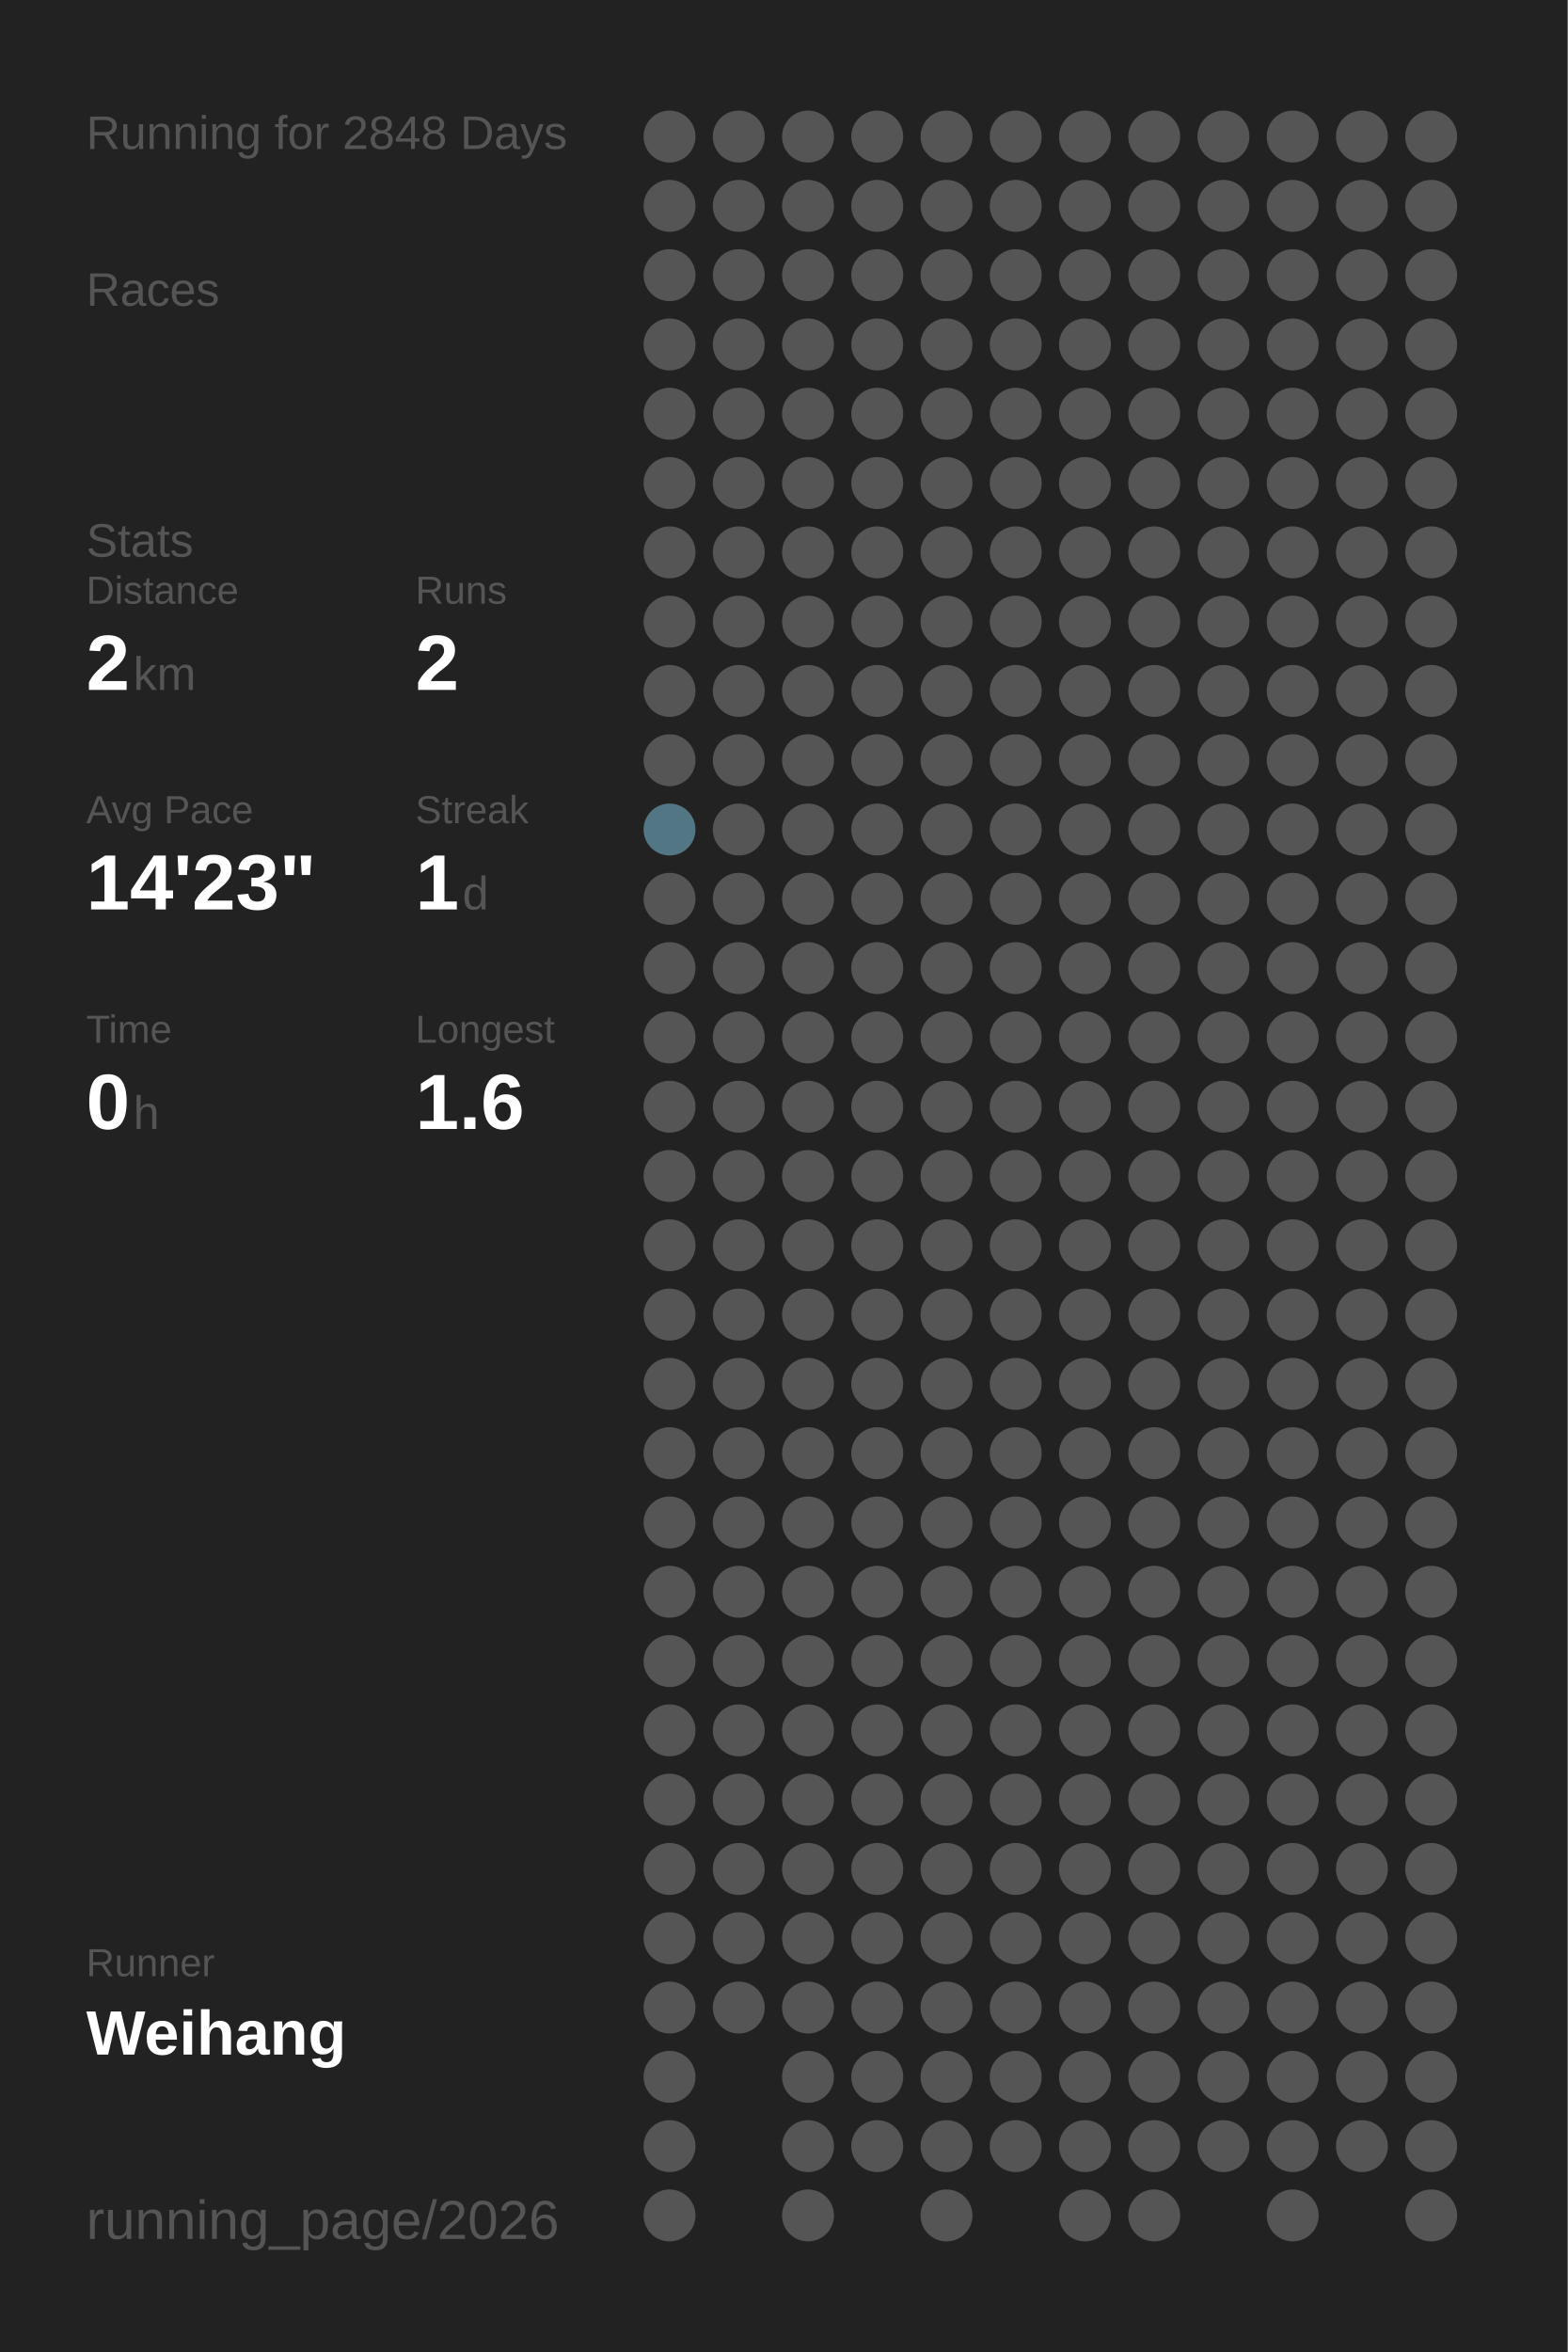
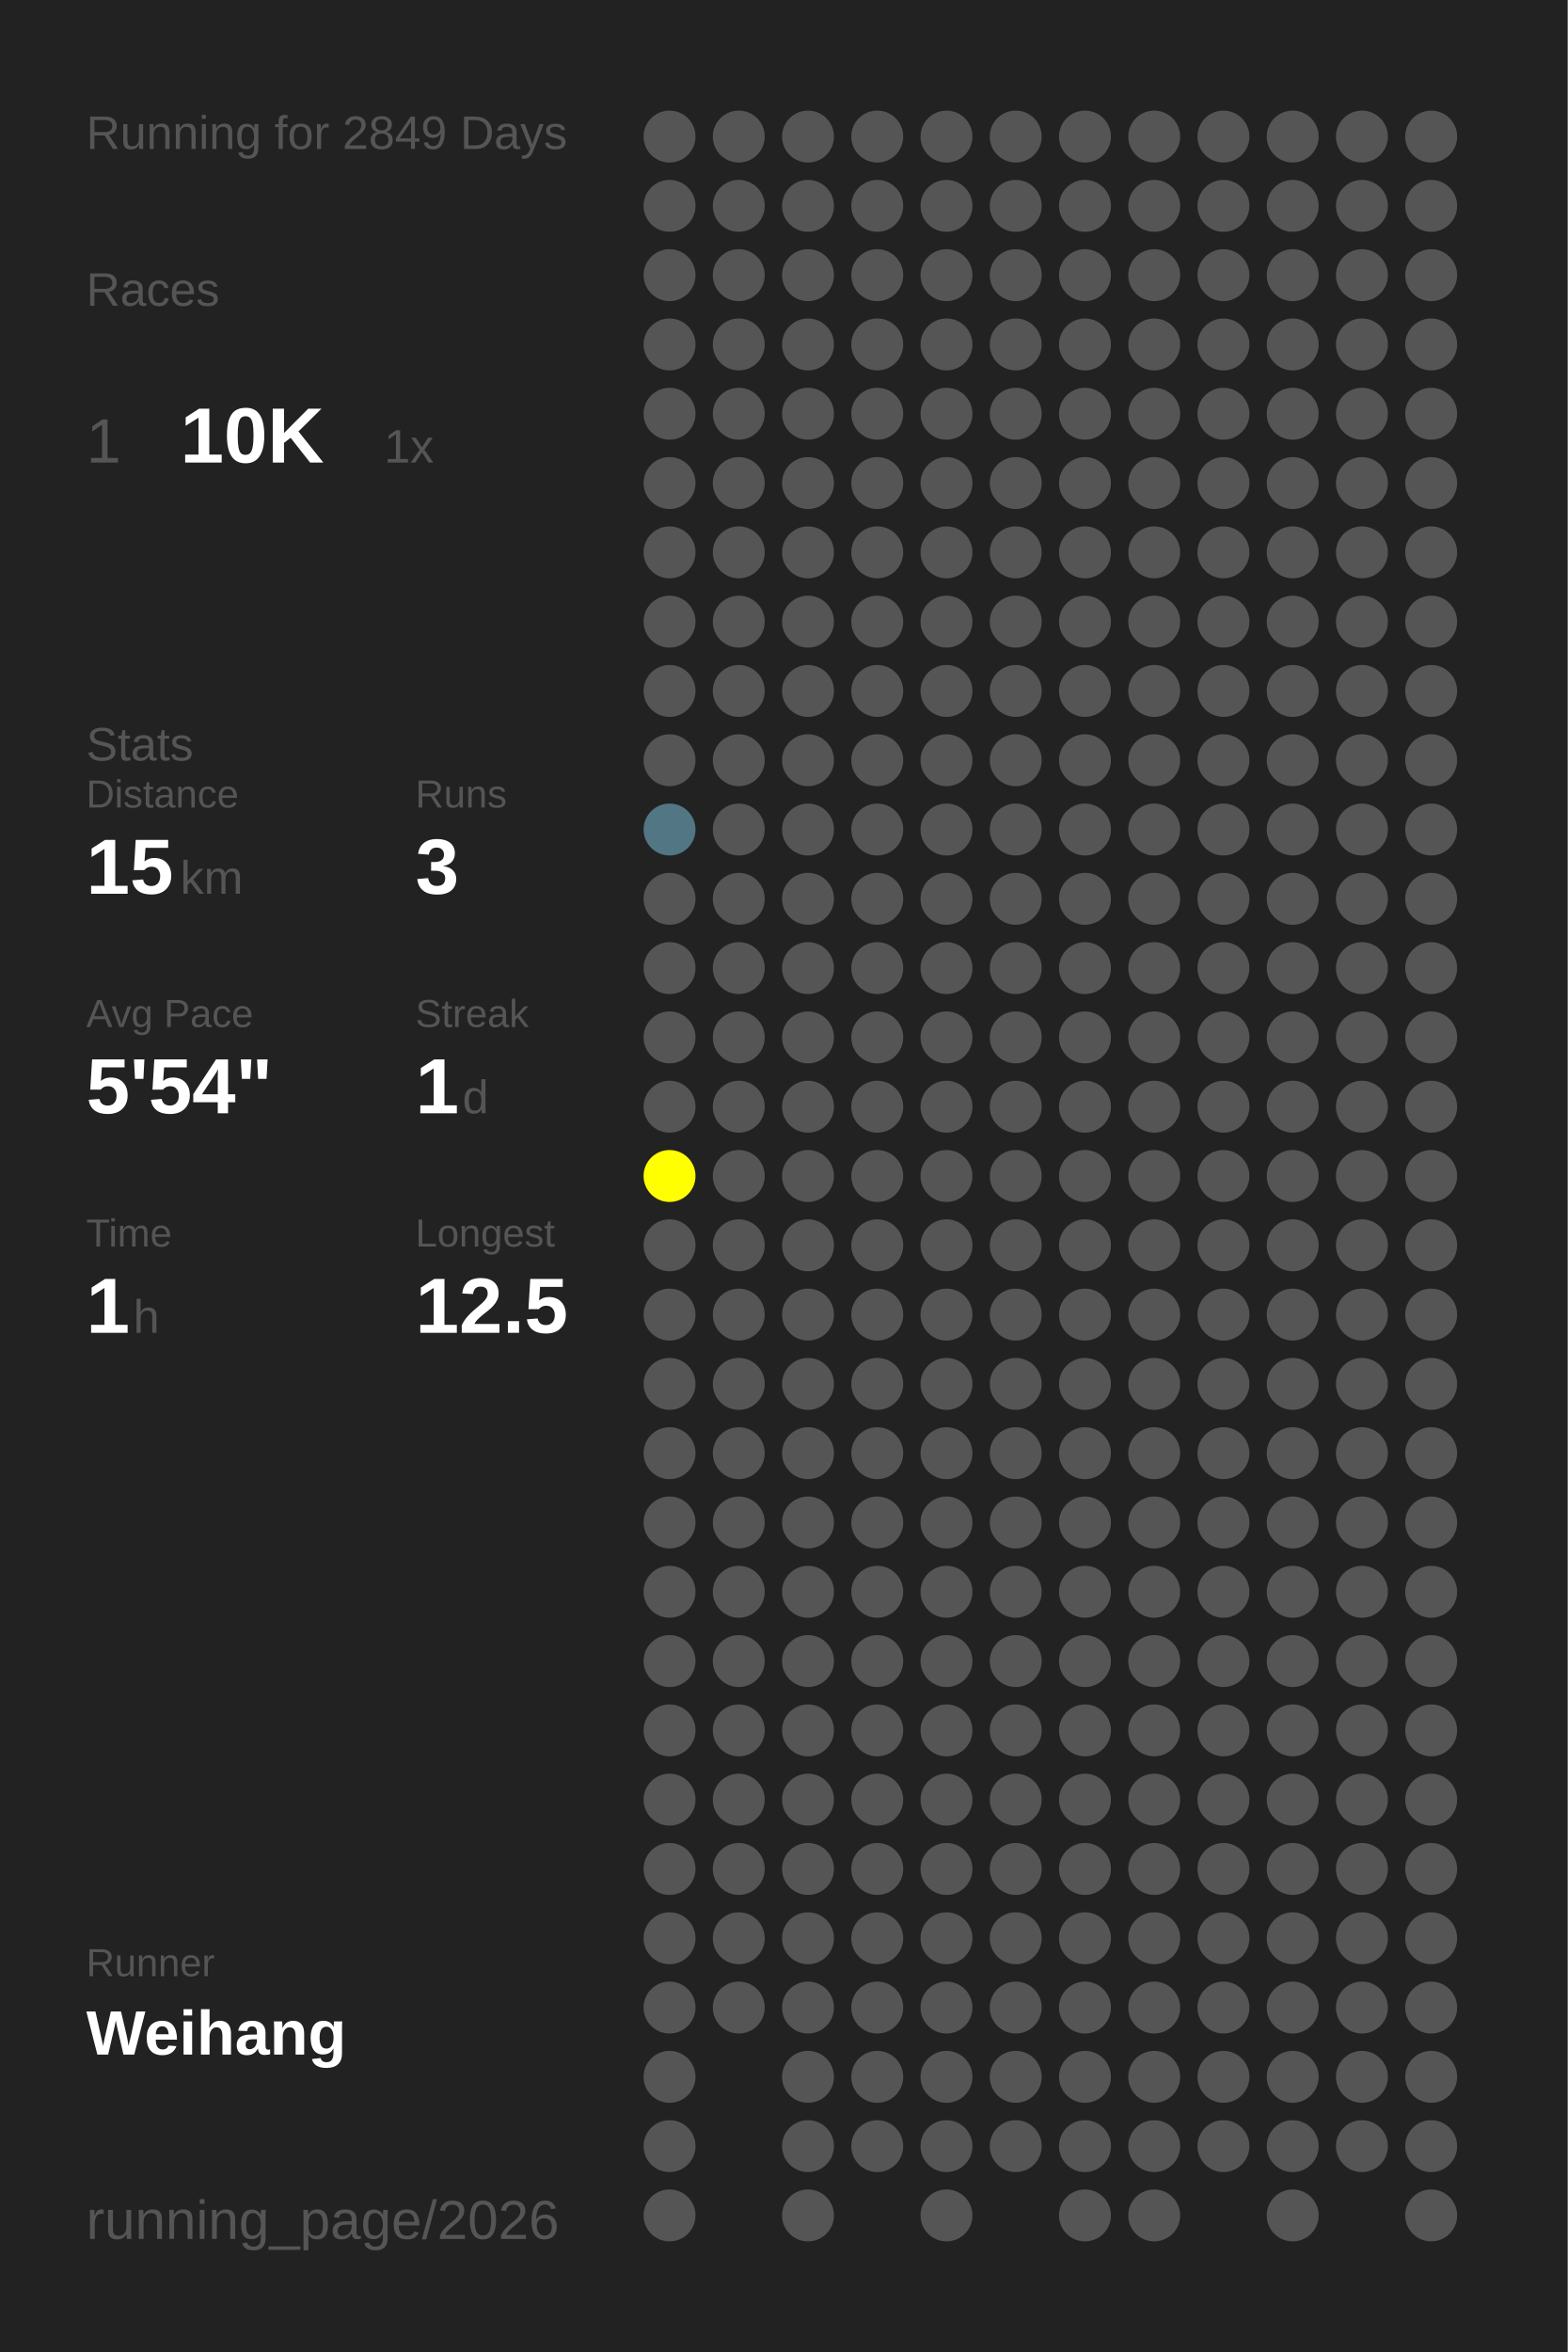
<svg xmlns="http://www.w3.org/2000/svg" baseProfile="full" height="300mm" version="1.1" viewBox="0,0,200,300" width="200mm">
  <defs />
  <rect fill="#222222" height="300" width="200" x="0" y="0" />
-   <text fill="#555555" style="font-size:6px; font-family:Arial;" x="11" y="19">Running for 2848 Days</text>
+   <text fill="#555555" style="font-size:6px; font-family:Arial;" x="11" y="19">Running for 2849 Days</text>
  <text fill="#555555" style="font-size:6px; font-family:Arial;" x="11" y="39">Races</text>
-   <text fill="#555555" style="font-size:6px; font-family:Arial;" x="11" y="71">Stats</text>
-   <text fill="#555555" style="font-size:5px; font-family:Arial;" x="11" y="77">Distance</text>
-   <text fill="#FFFFFF" style="font-size:10px; font-family:Arial; font-weight:bold;" x="11" y="88">2</text>
-   <text fill="#555555" style="font-size:6px; font-family:Arial;" x="17" y="88">km</text>
-   <text fill="#555555" style="font-size:5px; font-family:Arial;" x="53" y="77">Runs</text>
-   <text fill="#FFFFFF" style="font-size:10px; font-family:Arial; font-weight:bold;" x="53" y="88">2</text>
-   <text fill="#555555" style="font-size:5px; font-family:Arial;" x="11" y="105">Avg Pace</text>
-   <text fill="#FFFFFF" style="font-size:10px; font-family:Arial; font-weight:bold;" x="11" y="116">14'23"</text>
-   <text fill="#555555" style="font-size:5px; font-family:Arial;" x="53" y="105">Streak</text>
-   <text fill="#FFFFFF" style="font-size:10px; font-family:Arial; font-weight:bold;" x="53" y="116">1</text>
-   <text fill="#555555" style="font-size:6px; font-family:Arial;" x="59" y="116">d</text>
-   <text fill="#555555" style="font-size:5px; font-family:Arial;" x="11" y="133">Time</text>
-   <text fill="#FFFFFF" style="font-size:10px; font-family:Arial; font-weight:bold;" x="11" y="144">0</text>
-   <text fill="#555555" style="font-size:6px; font-family:Arial;" x="17" y="144">h</text>
-   <text fill="#555555" style="font-size:5px; font-family:Arial;" x="53" y="133">Longest</text>
-   <text fill="#FFFFFF" style="font-size:10px; font-family:Arial; font-weight:bold;" x="53" y="144">1.6</text>
+   <text fill="#555555" style="font-size:8px; font-family:Arial;" x="11" y="59">1</text>
+   <text fill="#FFFFFF" style="font-size:10px; font-family:Arial; font-weight:bold;" x="23" y="59">10K</text>
+   <text fill="#555555" style="font-size:6px; font-family:Arial;" x="49" y="59">1x</text>
+   <text fill="#555555" style="font-size:6px; font-family:Arial;" x="11" y="97">Stats</text>
+   <text fill="#555555" style="font-size:5px; font-family:Arial;" x="11" y="103">Distance</text>
+   <text fill="#FFFFFF" style="font-size:10px; font-family:Arial; font-weight:bold;" x="11" y="114">15</text>
+   <text fill="#555555" style="font-size:6px; font-family:Arial;" x="23" y="114">km</text>
+   <text fill="#555555" style="font-size:5px; font-family:Arial;" x="53" y="103">Runs</text>
+   <text fill="#FFFFFF" style="font-size:10px; font-family:Arial; font-weight:bold;" x="53" y="114">3</text>
+   <text fill="#555555" style="font-size:5px; font-family:Arial;" x="11" y="131">Avg Pace</text>
+   <text fill="#FFFFFF" style="font-size:10px; font-family:Arial; font-weight:bold;" x="11" y="142">5'54"</text>
+   <text fill="#555555" style="font-size:5px; font-family:Arial;" x="53" y="131">Streak</text>
+   <text fill="#FFFFFF" style="font-size:10px; font-family:Arial; font-weight:bold;" x="53" y="142">1</text>
+   <text fill="#555555" style="font-size:6px; font-family:Arial;" x="59" y="142">d</text>
+   <text fill="#555555" style="font-size:5px; font-family:Arial;" x="11" y="159">Time</text>
+   <text fill="#FFFFFF" style="font-size:10px; font-family:Arial; font-weight:bold;" x="11" y="170">1</text>
+   <text fill="#555555" style="font-size:6px; font-family:Arial;" x="17" y="170">h</text>
+   <text fill="#555555" style="font-size:5px; font-family:Arial;" x="53" y="159">Longest</text>
+   <text fill="#FFFFFF" style="font-size:10px; font-family:Arial; font-weight:bold;" x="53" y="170">12.5</text>
  <text fill="#555555" style="font-size:5px; font-family:Arial;" x="11" y="252.065">Runner</text>
  <text fill="#FFFFFF" style="font-size:8px; font-family:Arial; font-weight:bold;" x="11" y="262.065">Weihang</text>
  <text fill="#555555" style="font-size:7px; font-family:Arial;" x="11" y="285.581">running_page/2026</text>
  <circle cx="85.417" cy="17.419" fill="#555555" r="3.312" />
  <circle cx="85.417" cy="26.258" fill="#555555" r="3.312" />
  <circle cx="85.417" cy="35.097" fill="#555555" r="3.312" />
  <circle cx="85.417" cy="43.935" fill="#555555" r="3.312" />
  <circle cx="85.417" cy="52.774" fill="#555555" r="3.312" />
  <circle cx="85.417" cy="61.613" fill="#555555" r="3.312" />
  <circle cx="85.417" cy="70.452" fill="#555555" r="3.312" />
  <circle cx="85.417" cy="79.29" fill="#555555" r="3.312" />
  <circle cx="85.417" cy="88.129" fill="#555555" r="3.312" />
  <circle cx="85.417" cy="96.968" fill="#555555" r="3.312" />
  <circle cx="85.417" cy="105.806" fill="#527683" r="3.312" />
  <circle cx="85.417" cy="114.645" fill="#555555" r="3.312" />
  <circle cx="85.417" cy="123.484" fill="#555555" r="3.312" />
  <circle cx="85.417" cy="132.323" fill="#555555" r="3.312" />
  <circle cx="85.417" cy="141.161" fill="#555555" r="3.312" />
-   <circle cx="85.417" cy="150" fill="#555555" r="3.312" />
+   <circle cx="85.417" cy="150" fill="#FFFF00" r="3.312" />
  <circle cx="85.417" cy="158.839" fill="#555555" r="3.312" />
  <circle cx="85.417" cy="167.677" fill="#555555" r="3.312" />
  <circle cx="85.417" cy="176.516" fill="#555555" r="3.312" />
  <circle cx="85.417" cy="185.355" fill="#555555" r="3.312" />
  <circle cx="85.417" cy="194.194" fill="#555555" r="3.312" />
  <circle cx="85.417" cy="203.032" fill="#555555" r="3.312" />
  <circle cx="85.417" cy="211.871" fill="#555555" r="3.312" />
  <circle cx="85.417" cy="220.71" fill="#555555" r="3.312" />
  <circle cx="85.417" cy="229.548" fill="#555555" r="3.312" />
  <circle cx="85.417" cy="238.387" fill="#555555" r="3.312" />
  <circle cx="85.417" cy="247.226" fill="#555555" r="3.312" />
  <circle cx="85.417" cy="256.065" fill="#555555" r="3.312" />
  <circle cx="85.417" cy="264.903" fill="#555555" r="3.312" />
  <circle cx="85.417" cy="273.742" fill="#555555" r="3.312" />
  <circle cx="85.417" cy="282.581" fill="#555555" r="3.312" />
  <circle cx="94.25" cy="17.419" fill="#555555" r="3.312" />
  <circle cx="94.25" cy="26.258" fill="#555555" r="3.312" />
  <circle cx="94.25" cy="35.097" fill="#555555" r="3.312" />
  <circle cx="94.25" cy="43.935" fill="#555555" r="3.312" />
  <circle cx="94.25" cy="52.774" fill="#555555" r="3.312" />
  <circle cx="94.25" cy="61.613" fill="#555555" r="3.312" />
  <circle cx="94.25" cy="70.452" fill="#555555" r="3.312" />
  <circle cx="94.25" cy="79.29" fill="#555555" r="3.312" />
  <circle cx="94.25" cy="88.129" fill="#555555" r="3.312" />
  <circle cx="94.25" cy="96.968" fill="#555555" r="3.312" />
  <circle cx="94.25" cy="105.806" fill="#555555" r="3.312" />
  <circle cx="94.25" cy="114.645" fill="#555555" r="3.312" />
  <circle cx="94.25" cy="123.484" fill="#555555" r="3.312" />
  <circle cx="94.25" cy="132.323" fill="#555555" r="3.312" />
  <circle cx="94.25" cy="141.161" fill="#555555" r="3.312" />
  <circle cx="94.25" cy="150" fill="#555555" r="3.312" />
  <circle cx="94.25" cy="158.839" fill="#555555" r="3.312" />
  <circle cx="94.25" cy="167.677" fill="#555555" r="3.312" />
  <circle cx="94.25" cy="176.516" fill="#555555" r="3.312" />
  <circle cx="94.25" cy="185.355" fill="#555555" r="3.312" />
  <circle cx="94.25" cy="194.194" fill="#555555" r="3.312" />
  <circle cx="94.25" cy="203.032" fill="#555555" r="3.312" />
  <circle cx="94.25" cy="211.871" fill="#555555" r="3.312" />
  <circle cx="94.25" cy="220.71" fill="#555555" r="3.312" />
  <circle cx="94.25" cy="229.548" fill="#555555" r="3.312" />
  <circle cx="94.25" cy="238.387" fill="#555555" r="3.312" />
  <circle cx="94.25" cy="247.226" fill="#555555" r="3.312" />
  <circle cx="94.25" cy="256.065" fill="#555555" r="3.312" />
  <circle cx="103.083" cy="17.419" fill="#555555" r="3.312" />
  <circle cx="103.083" cy="26.258" fill="#555555" r="3.312" />
  <circle cx="103.083" cy="35.097" fill="#555555" r="3.312" />
  <circle cx="103.083" cy="43.935" fill="#555555" r="3.312" />
  <circle cx="103.083" cy="52.774" fill="#555555" r="3.312" />
  <circle cx="103.083" cy="61.613" fill="#555555" r="3.312" />
  <circle cx="103.083" cy="70.452" fill="#555555" r="3.312" />
  <circle cx="103.083" cy="79.29" fill="#555555" r="3.312" />
  <circle cx="103.083" cy="88.129" fill="#555555" r="3.312" />
  <circle cx="103.083" cy="96.968" fill="#555555" r="3.312" />
  <circle cx="103.083" cy="105.806" fill="#555555" r="3.312" />
  <circle cx="103.083" cy="114.645" fill="#555555" r="3.312" />
  <circle cx="103.083" cy="123.484" fill="#555555" r="3.312" />
  <circle cx="103.083" cy="132.323" fill="#555555" r="3.312" />
  <circle cx="103.083" cy="141.161" fill="#555555" r="3.312" />
  <circle cx="103.083" cy="150" fill="#555555" r="3.312" />
  <circle cx="103.083" cy="158.839" fill="#555555" r="3.312" />
  <circle cx="103.083" cy="167.677" fill="#555555" r="3.312" />
  <circle cx="103.083" cy="176.516" fill="#555555" r="3.312" />
  <circle cx="103.083" cy="185.355" fill="#555555" r="3.312" />
  <circle cx="103.083" cy="194.194" fill="#555555" r="3.312" />
  <circle cx="103.083" cy="203.032" fill="#555555" r="3.312" />
  <circle cx="103.083" cy="211.871" fill="#555555" r="3.312" />
  <circle cx="103.083" cy="220.71" fill="#555555" r="3.312" />
  <circle cx="103.083" cy="229.548" fill="#555555" r="3.312" />
  <circle cx="103.083" cy="238.387" fill="#555555" r="3.312" />
  <circle cx="103.083" cy="247.226" fill="#555555" r="3.312" />
  <circle cx="103.083" cy="256.065" fill="#555555" r="3.312" />
  <circle cx="103.083" cy="264.903" fill="#555555" r="3.312" />
  <circle cx="103.083" cy="273.742" fill="#555555" r="3.312" />
  <circle cx="103.083" cy="282.581" fill="#555555" r="3.312" />
  <circle cx="111.917" cy="17.419" fill="#555555" r="3.312" />
  <circle cx="111.917" cy="26.258" fill="#555555" r="3.312" />
  <circle cx="111.917" cy="35.097" fill="#555555" r="3.312" />
  <circle cx="111.917" cy="43.935" fill="#555555" r="3.312" />
  <circle cx="111.917" cy="52.774" fill="#555555" r="3.312" />
  <circle cx="111.917" cy="61.613" fill="#555555" r="3.312" />
  <circle cx="111.917" cy="70.452" fill="#555555" r="3.312" />
  <circle cx="111.917" cy="79.29" fill="#555555" r="3.312" />
  <circle cx="111.917" cy="88.129" fill="#555555" r="3.312" />
  <circle cx="111.917" cy="96.968" fill="#555555" r="3.312" />
  <circle cx="111.917" cy="105.806" fill="#555555" r="3.312" />
  <circle cx="111.917" cy="114.645" fill="#555555" r="3.312" />
  <circle cx="111.917" cy="123.484" fill="#555555" r="3.312" />
  <circle cx="111.917" cy="132.323" fill="#555555" r="3.312" />
  <circle cx="111.917" cy="141.161" fill="#555555" r="3.312" />
  <circle cx="111.917" cy="150" fill="#555555" r="3.312" />
  <circle cx="111.917" cy="158.839" fill="#555555" r="3.312" />
  <circle cx="111.917" cy="167.677" fill="#555555" r="3.312" />
  <circle cx="111.917" cy="176.516" fill="#555555" r="3.312" />
  <circle cx="111.917" cy="185.355" fill="#555555" r="3.312" />
  <circle cx="111.917" cy="194.194" fill="#555555" r="3.312" />
  <circle cx="111.917" cy="203.032" fill="#555555" r="3.312" />
  <circle cx="111.917" cy="211.871" fill="#555555" r="3.312" />
  <circle cx="111.917" cy="220.71" fill="#555555" r="3.312" />
  <circle cx="111.917" cy="229.548" fill="#555555" r="3.312" />
  <circle cx="111.917" cy="238.387" fill="#555555" r="3.312" />
  <circle cx="111.917" cy="247.226" fill="#555555" r="3.312" />
  <circle cx="111.917" cy="256.065" fill="#555555" r="3.312" />
  <circle cx="111.917" cy="264.903" fill="#555555" r="3.312" />
  <circle cx="111.917" cy="273.742" fill="#555555" r="3.312" />
  <circle cx="120.75" cy="17.419" fill="#555555" r="3.312" />
  <circle cx="120.75" cy="26.258" fill="#555555" r="3.312" />
  <circle cx="120.75" cy="35.097" fill="#555555" r="3.312" />
  <circle cx="120.75" cy="43.935" fill="#555555" r="3.312" />
  <circle cx="120.75" cy="52.774" fill="#555555" r="3.312" />
  <circle cx="120.75" cy="61.613" fill="#555555" r="3.312" />
  <circle cx="120.75" cy="70.452" fill="#555555" r="3.312" />
  <circle cx="120.75" cy="79.29" fill="#555555" r="3.312" />
  <circle cx="120.75" cy="88.129" fill="#555555" r="3.312" />
  <circle cx="120.75" cy="96.968" fill="#555555" r="3.312" />
  <circle cx="120.75" cy="105.806" fill="#555555" r="3.312" />
  <circle cx="120.75" cy="114.645" fill="#555555" r="3.312" />
  <circle cx="120.75" cy="123.484" fill="#555555" r="3.312" />
  <circle cx="120.75" cy="132.323" fill="#555555" r="3.312" />
  <circle cx="120.75" cy="141.161" fill="#555555" r="3.312" />
  <circle cx="120.75" cy="150" fill="#555555" r="3.312" />
  <circle cx="120.75" cy="158.839" fill="#555555" r="3.312" />
  <circle cx="120.75" cy="167.677" fill="#555555" r="3.312" />
  <circle cx="120.75" cy="176.516" fill="#555555" r="3.312" />
  <circle cx="120.75" cy="185.355" fill="#555555" r="3.312" />
  <circle cx="120.75" cy="194.194" fill="#555555" r="3.312" />
  <circle cx="120.75" cy="203.032" fill="#555555" r="3.312" />
  <circle cx="120.75" cy="211.871" fill="#555555" r="3.312" />
  <circle cx="120.75" cy="220.71" fill="#555555" r="3.312" />
  <circle cx="120.75" cy="229.548" fill="#555555" r="3.312" />
  <circle cx="120.75" cy="238.387" fill="#555555" r="3.312" />
  <circle cx="120.75" cy="247.226" fill="#555555" r="3.312" />
  <circle cx="120.75" cy="256.065" fill="#555555" r="3.312" />
  <circle cx="120.75" cy="264.903" fill="#555555" r="3.312" />
  <circle cx="120.75" cy="273.742" fill="#555555" r="3.312" />
  <circle cx="120.75" cy="282.581" fill="#555555" r="3.312" />
  <circle cx="129.583" cy="17.419" fill="#555555" r="3.312" />
  <circle cx="129.583" cy="26.258" fill="#555555" r="3.312" />
  <circle cx="129.583" cy="35.097" fill="#555555" r="3.312" />
  <circle cx="129.583" cy="43.935" fill="#555555" r="3.312" />
  <circle cx="129.583" cy="52.774" fill="#555555" r="3.312" />
  <circle cx="129.583" cy="61.613" fill="#555555" r="3.312" />
  <circle cx="129.583" cy="70.452" fill="#555555" r="3.312" />
  <circle cx="129.583" cy="79.29" fill="#555555" r="3.312" />
  <circle cx="129.583" cy="88.129" fill="#555555" r="3.312" />
  <circle cx="129.583" cy="96.968" fill="#555555" r="3.312" />
  <circle cx="129.583" cy="105.806" fill="#555555" r="3.312" />
  <circle cx="129.583" cy="114.645" fill="#555555" r="3.312" />
  <circle cx="129.583" cy="123.484" fill="#555555" r="3.312" />
  <circle cx="129.583" cy="132.323" fill="#555555" r="3.312" />
  <circle cx="129.583" cy="141.161" fill="#555555" r="3.312" />
  <circle cx="129.583" cy="150" fill="#555555" r="3.312" />
  <circle cx="129.583" cy="158.839" fill="#555555" r="3.312" />
  <circle cx="129.583" cy="167.677" fill="#555555" r="3.312" />
  <circle cx="129.583" cy="176.516" fill="#555555" r="3.312" />
  <circle cx="129.583" cy="185.355" fill="#555555" r="3.312" />
  <circle cx="129.583" cy="194.194" fill="#555555" r="3.312" />
  <circle cx="129.583" cy="203.032" fill="#555555" r="3.312" />
  <circle cx="129.583" cy="211.871" fill="#555555" r="3.312" />
  <circle cx="129.583" cy="220.71" fill="#555555" r="3.312" />
  <circle cx="129.583" cy="229.548" fill="#555555" r="3.312" />
  <circle cx="129.583" cy="238.387" fill="#555555" r="3.312" />
  <circle cx="129.583" cy="247.226" fill="#555555" r="3.312" />
  <circle cx="129.583" cy="256.065" fill="#555555" r="3.312" />
  <circle cx="129.583" cy="264.903" fill="#555555" r="3.312" />
  <circle cx="129.583" cy="273.742" fill="#555555" r="3.312" />
  <circle cx="138.417" cy="17.419" fill="#555555" r="3.312" />
  <circle cx="138.417" cy="26.258" fill="#555555" r="3.312" />
  <circle cx="138.417" cy="35.097" fill="#555555" r="3.312" />
  <circle cx="138.417" cy="43.935" fill="#555555" r="3.312" />
  <circle cx="138.417" cy="52.774" fill="#555555" r="3.312" />
  <circle cx="138.417" cy="61.613" fill="#555555" r="3.312" />
  <circle cx="138.417" cy="70.452" fill="#555555" r="3.312" />
  <circle cx="138.417" cy="79.29" fill="#555555" r="3.312" />
  <circle cx="138.417" cy="88.129" fill="#555555" r="3.312" />
  <circle cx="138.417" cy="96.968" fill="#555555" r="3.312" />
  <circle cx="138.417" cy="105.806" fill="#555555" r="3.312" />
  <circle cx="138.417" cy="114.645" fill="#555555" r="3.312" />
  <circle cx="138.417" cy="123.484" fill="#555555" r="3.312" />
  <circle cx="138.417" cy="132.323" fill="#555555" r="3.312" />
  <circle cx="138.417" cy="141.161" fill="#555555" r="3.312" />
  <circle cx="138.417" cy="150" fill="#555555" r="3.312" />
  <circle cx="138.417" cy="158.839" fill="#555555" r="3.312" />
  <circle cx="138.417" cy="167.677" fill="#555555" r="3.312" />
  <circle cx="138.417" cy="176.516" fill="#555555" r="3.312" />
  <circle cx="138.417" cy="185.355" fill="#555555" r="3.312" />
  <circle cx="138.417" cy="194.194" fill="#555555" r="3.312" />
  <circle cx="138.417" cy="203.032" fill="#555555" r="3.312" />
  <circle cx="138.417" cy="211.871" fill="#555555" r="3.312" />
  <circle cx="138.417" cy="220.71" fill="#555555" r="3.312" />
  <circle cx="138.417" cy="229.548" fill="#555555" r="3.312" />
  <circle cx="138.417" cy="238.387" fill="#555555" r="3.312" />
  <circle cx="138.417" cy="247.226" fill="#555555" r="3.312" />
  <circle cx="138.417" cy="256.065" fill="#555555" r="3.312" />
  <circle cx="138.417" cy="264.903" fill="#555555" r="3.312" />
  <circle cx="138.417" cy="273.742" fill="#555555" r="3.312" />
  <circle cx="138.417" cy="282.581" fill="#555555" r="3.312" />
  <circle cx="147.25" cy="17.419" fill="#555555" r="3.312" />
  <circle cx="147.25" cy="26.258" fill="#555555" r="3.312" />
  <circle cx="147.25" cy="35.097" fill="#555555" r="3.312" />
  <circle cx="147.25" cy="43.935" fill="#555555" r="3.312" />
  <circle cx="147.25" cy="52.774" fill="#555555" r="3.312" />
  <circle cx="147.25" cy="61.613" fill="#555555" r="3.312" />
  <circle cx="147.25" cy="70.452" fill="#555555" r="3.312" />
  <circle cx="147.25" cy="79.29" fill="#555555" r="3.312" />
  <circle cx="147.25" cy="88.129" fill="#555555" r="3.312" />
  <circle cx="147.25" cy="96.968" fill="#555555" r="3.312" />
  <circle cx="147.25" cy="105.806" fill="#555555" r="3.312" />
  <circle cx="147.25" cy="114.645" fill="#555555" r="3.312" />
  <circle cx="147.25" cy="123.484" fill="#555555" r="3.312" />
  <circle cx="147.25" cy="132.323" fill="#555555" r="3.312" />
  <circle cx="147.25" cy="141.161" fill="#555555" r="3.312" />
  <circle cx="147.25" cy="150" fill="#555555" r="3.312" />
  <circle cx="147.25" cy="158.839" fill="#555555" r="3.312" />
  <circle cx="147.25" cy="167.677" fill="#555555" r="3.312" />
  <circle cx="147.25" cy="176.516" fill="#555555" r="3.312" />
  <circle cx="147.25" cy="185.355" fill="#555555" r="3.312" />
  <circle cx="147.25" cy="194.194" fill="#555555" r="3.312" />
  <circle cx="147.25" cy="203.032" fill="#555555" r="3.312" />
  <circle cx="147.25" cy="211.871" fill="#555555" r="3.312" />
  <circle cx="147.25" cy="220.71" fill="#555555" r="3.312" />
  <circle cx="147.25" cy="229.548" fill="#555555" r="3.312" />
  <circle cx="147.25" cy="238.387" fill="#555555" r="3.312" />
  <circle cx="147.25" cy="247.226" fill="#555555" r="3.312" />
  <circle cx="147.25" cy="256.065" fill="#555555" r="3.312" />
  <circle cx="147.25" cy="264.903" fill="#555555" r="3.312" />
  <circle cx="147.25" cy="273.742" fill="#555555" r="3.312" />
  <circle cx="147.25" cy="282.581" fill="#555555" r="3.312" />
  <circle cx="156.083" cy="17.419" fill="#555555" r="3.312" />
  <circle cx="156.083" cy="26.258" fill="#555555" r="3.312" />
  <circle cx="156.083" cy="35.097" fill="#555555" r="3.312" />
  <circle cx="156.083" cy="43.935" fill="#555555" r="3.312" />
  <circle cx="156.083" cy="52.774" fill="#555555" r="3.312" />
  <circle cx="156.083" cy="61.613" fill="#555555" r="3.312" />
  <circle cx="156.083" cy="70.452" fill="#555555" r="3.312" />
  <circle cx="156.083" cy="79.29" fill="#555555" r="3.312" />
  <circle cx="156.083" cy="88.129" fill="#555555" r="3.312" />
  <circle cx="156.083" cy="96.968" fill="#555555" r="3.312" />
  <circle cx="156.083" cy="105.806" fill="#555555" r="3.312" />
  <circle cx="156.083" cy="114.645" fill="#555555" r="3.312" />
  <circle cx="156.083" cy="123.484" fill="#555555" r="3.312" />
  <circle cx="156.083" cy="132.323" fill="#555555" r="3.312" />
  <circle cx="156.083" cy="141.161" fill="#555555" r="3.312" />
  <circle cx="156.083" cy="150" fill="#555555" r="3.312" />
  <circle cx="156.083" cy="158.839" fill="#555555" r="3.312" />
  <circle cx="156.083" cy="167.677" fill="#555555" r="3.312" />
  <circle cx="156.083" cy="176.516" fill="#555555" r="3.312" />
  <circle cx="156.083" cy="185.355" fill="#555555" r="3.312" />
  <circle cx="156.083" cy="194.194" fill="#555555" r="3.312" />
  <circle cx="156.083" cy="203.032" fill="#555555" r="3.312" />
  <circle cx="156.083" cy="211.871" fill="#555555" r="3.312" />
  <circle cx="156.083" cy="220.71" fill="#555555" r="3.312" />
  <circle cx="156.083" cy="229.548" fill="#555555" r="3.312" />
  <circle cx="156.083" cy="238.387" fill="#555555" r="3.312" />
  <circle cx="156.083" cy="247.226" fill="#555555" r="3.312" />
  <circle cx="156.083" cy="256.065" fill="#555555" r="3.312" />
  <circle cx="156.083" cy="264.903" fill="#555555" r="3.312" />
  <circle cx="156.083" cy="273.742" fill="#555555" r="3.312" />
  <circle cx="164.917" cy="17.419" fill="#555555" r="3.312" />
  <circle cx="164.917" cy="26.258" fill="#555555" r="3.312" />
  <circle cx="164.917" cy="35.097" fill="#555555" r="3.312" />
  <circle cx="164.917" cy="43.935" fill="#555555" r="3.312" />
  <circle cx="164.917" cy="52.774" fill="#555555" r="3.312" />
  <circle cx="164.917" cy="61.613" fill="#555555" r="3.312" />
  <circle cx="164.917" cy="70.452" fill="#555555" r="3.312" />
  <circle cx="164.917" cy="79.29" fill="#555555" r="3.312" />
  <circle cx="164.917" cy="88.129" fill="#555555" r="3.312" />
  <circle cx="164.917" cy="96.968" fill="#555555" r="3.312" />
  <circle cx="164.917" cy="105.806" fill="#555555" r="3.312" />
  <circle cx="164.917" cy="114.645" fill="#555555" r="3.312" />
  <circle cx="164.917" cy="123.484" fill="#555555" r="3.312" />
  <circle cx="164.917" cy="132.323" fill="#555555" r="3.312" />
  <circle cx="164.917" cy="141.161" fill="#555555" r="3.312" />
  <circle cx="164.917" cy="150" fill="#555555" r="3.312" />
  <circle cx="164.917" cy="158.839" fill="#555555" r="3.312" />
  <circle cx="164.917" cy="167.677" fill="#555555" r="3.312" />
  <circle cx="164.917" cy="176.516" fill="#555555" r="3.312" />
  <circle cx="164.917" cy="185.355" fill="#555555" r="3.312" />
  <circle cx="164.917" cy="194.194" fill="#555555" r="3.312" />
  <circle cx="164.917" cy="203.032" fill="#555555" r="3.312" />
  <circle cx="164.917" cy="211.871" fill="#555555" r="3.312" />
  <circle cx="164.917" cy="220.71" fill="#555555" r="3.312" />
  <circle cx="164.917" cy="229.548" fill="#555555" r="3.312" />
  <circle cx="164.917" cy="238.387" fill="#555555" r="3.312" />
  <circle cx="164.917" cy="247.226" fill="#555555" r="3.312" />
  <circle cx="164.917" cy="256.065" fill="#555555" r="3.312" />
  <circle cx="164.917" cy="264.903" fill="#555555" r="3.312" />
  <circle cx="164.917" cy="273.742" fill="#555555" r="3.312" />
  <circle cx="164.917" cy="282.581" fill="#555555" r="3.312" />
  <circle cx="173.75" cy="17.419" fill="#555555" r="3.312" />
  <circle cx="173.75" cy="26.258" fill="#555555" r="3.312" />
  <circle cx="173.75" cy="35.097" fill="#555555" r="3.312" />
  <circle cx="173.75" cy="43.935" fill="#555555" r="3.312" />
  <circle cx="173.75" cy="52.774" fill="#555555" r="3.312" />
  <circle cx="173.75" cy="61.613" fill="#555555" r="3.312" />
  <circle cx="173.75" cy="70.452" fill="#555555" r="3.312" />
  <circle cx="173.75" cy="79.29" fill="#555555" r="3.312" />
  <circle cx="173.75" cy="88.129" fill="#555555" r="3.312" />
  <circle cx="173.75" cy="96.968" fill="#555555" r="3.312" />
  <circle cx="173.75" cy="105.806" fill="#555555" r="3.312" />
  <circle cx="173.75" cy="114.645" fill="#555555" r="3.312" />
  <circle cx="173.75" cy="123.484" fill="#555555" r="3.312" />
  <circle cx="173.75" cy="132.323" fill="#555555" r="3.312" />
  <circle cx="173.75" cy="141.161" fill="#555555" r="3.312" />
  <circle cx="173.75" cy="150" fill="#555555" r="3.312" />
  <circle cx="173.75" cy="158.839" fill="#555555" r="3.312" />
  <circle cx="173.75" cy="167.677" fill="#555555" r="3.312" />
  <circle cx="173.75" cy="176.516" fill="#555555" r="3.312" />
  <circle cx="173.75" cy="185.355" fill="#555555" r="3.312" />
  <circle cx="173.75" cy="194.194" fill="#555555" r="3.312" />
  <circle cx="173.75" cy="203.032" fill="#555555" r="3.312" />
  <circle cx="173.75" cy="211.871" fill="#555555" r="3.312" />
  <circle cx="173.75" cy="220.71" fill="#555555" r="3.312" />
  <circle cx="173.75" cy="229.548" fill="#555555" r="3.312" />
  <circle cx="173.75" cy="238.387" fill="#555555" r="3.312" />
  <circle cx="173.75" cy="247.226" fill="#555555" r="3.312" />
  <circle cx="173.75" cy="256.065" fill="#555555" r="3.312" />
  <circle cx="173.75" cy="264.903" fill="#555555" r="3.312" />
  <circle cx="173.75" cy="273.742" fill="#555555" r="3.312" />
  <circle cx="182.583" cy="17.419" fill="#555555" r="3.312" />
  <circle cx="182.583" cy="26.258" fill="#555555" r="3.312" />
  <circle cx="182.583" cy="35.097" fill="#555555" r="3.312" />
  <circle cx="182.583" cy="43.935" fill="#555555" r="3.312" />
  <circle cx="182.583" cy="52.774" fill="#555555" r="3.312" />
  <circle cx="182.583" cy="61.613" fill="#555555" r="3.312" />
  <circle cx="182.583" cy="70.452" fill="#555555" r="3.312" />
  <circle cx="182.583" cy="79.29" fill="#555555" r="3.312" />
  <circle cx="182.583" cy="88.129" fill="#555555" r="3.312" />
  <circle cx="182.583" cy="96.968" fill="#555555" r="3.312" />
  <circle cx="182.583" cy="105.806" fill="#555555" r="3.312" />
  <circle cx="182.583" cy="114.645" fill="#555555" r="3.312" />
  <circle cx="182.583" cy="123.484" fill="#555555" r="3.312" />
  <circle cx="182.583" cy="132.323" fill="#555555" r="3.312" />
  <circle cx="182.583" cy="141.161" fill="#555555" r="3.312" />
  <circle cx="182.583" cy="150" fill="#555555" r="3.312" />
  <circle cx="182.583" cy="158.839" fill="#555555" r="3.312" />
  <circle cx="182.583" cy="167.677" fill="#555555" r="3.312" />
  <circle cx="182.583" cy="176.516" fill="#555555" r="3.312" />
  <circle cx="182.583" cy="185.355" fill="#555555" r="3.312" />
  <circle cx="182.583" cy="194.194" fill="#555555" r="3.312" />
  <circle cx="182.583" cy="203.032" fill="#555555" r="3.312" />
  <circle cx="182.583" cy="211.871" fill="#555555" r="3.312" />
  <circle cx="182.583" cy="220.71" fill="#555555" r="3.312" />
  <circle cx="182.583" cy="229.548" fill="#555555" r="3.312" />
  <circle cx="182.583" cy="238.387" fill="#555555" r="3.312" />
  <circle cx="182.583" cy="247.226" fill="#555555" r="3.312" />
  <circle cx="182.583" cy="256.065" fill="#555555" r="3.312" />
  <circle cx="182.583" cy="264.903" fill="#555555" r="3.312" />
  <circle cx="182.583" cy="273.742" fill="#555555" r="3.312" />
  <circle cx="182.583" cy="282.581" fill="#555555" r="3.312" />
</svg>
